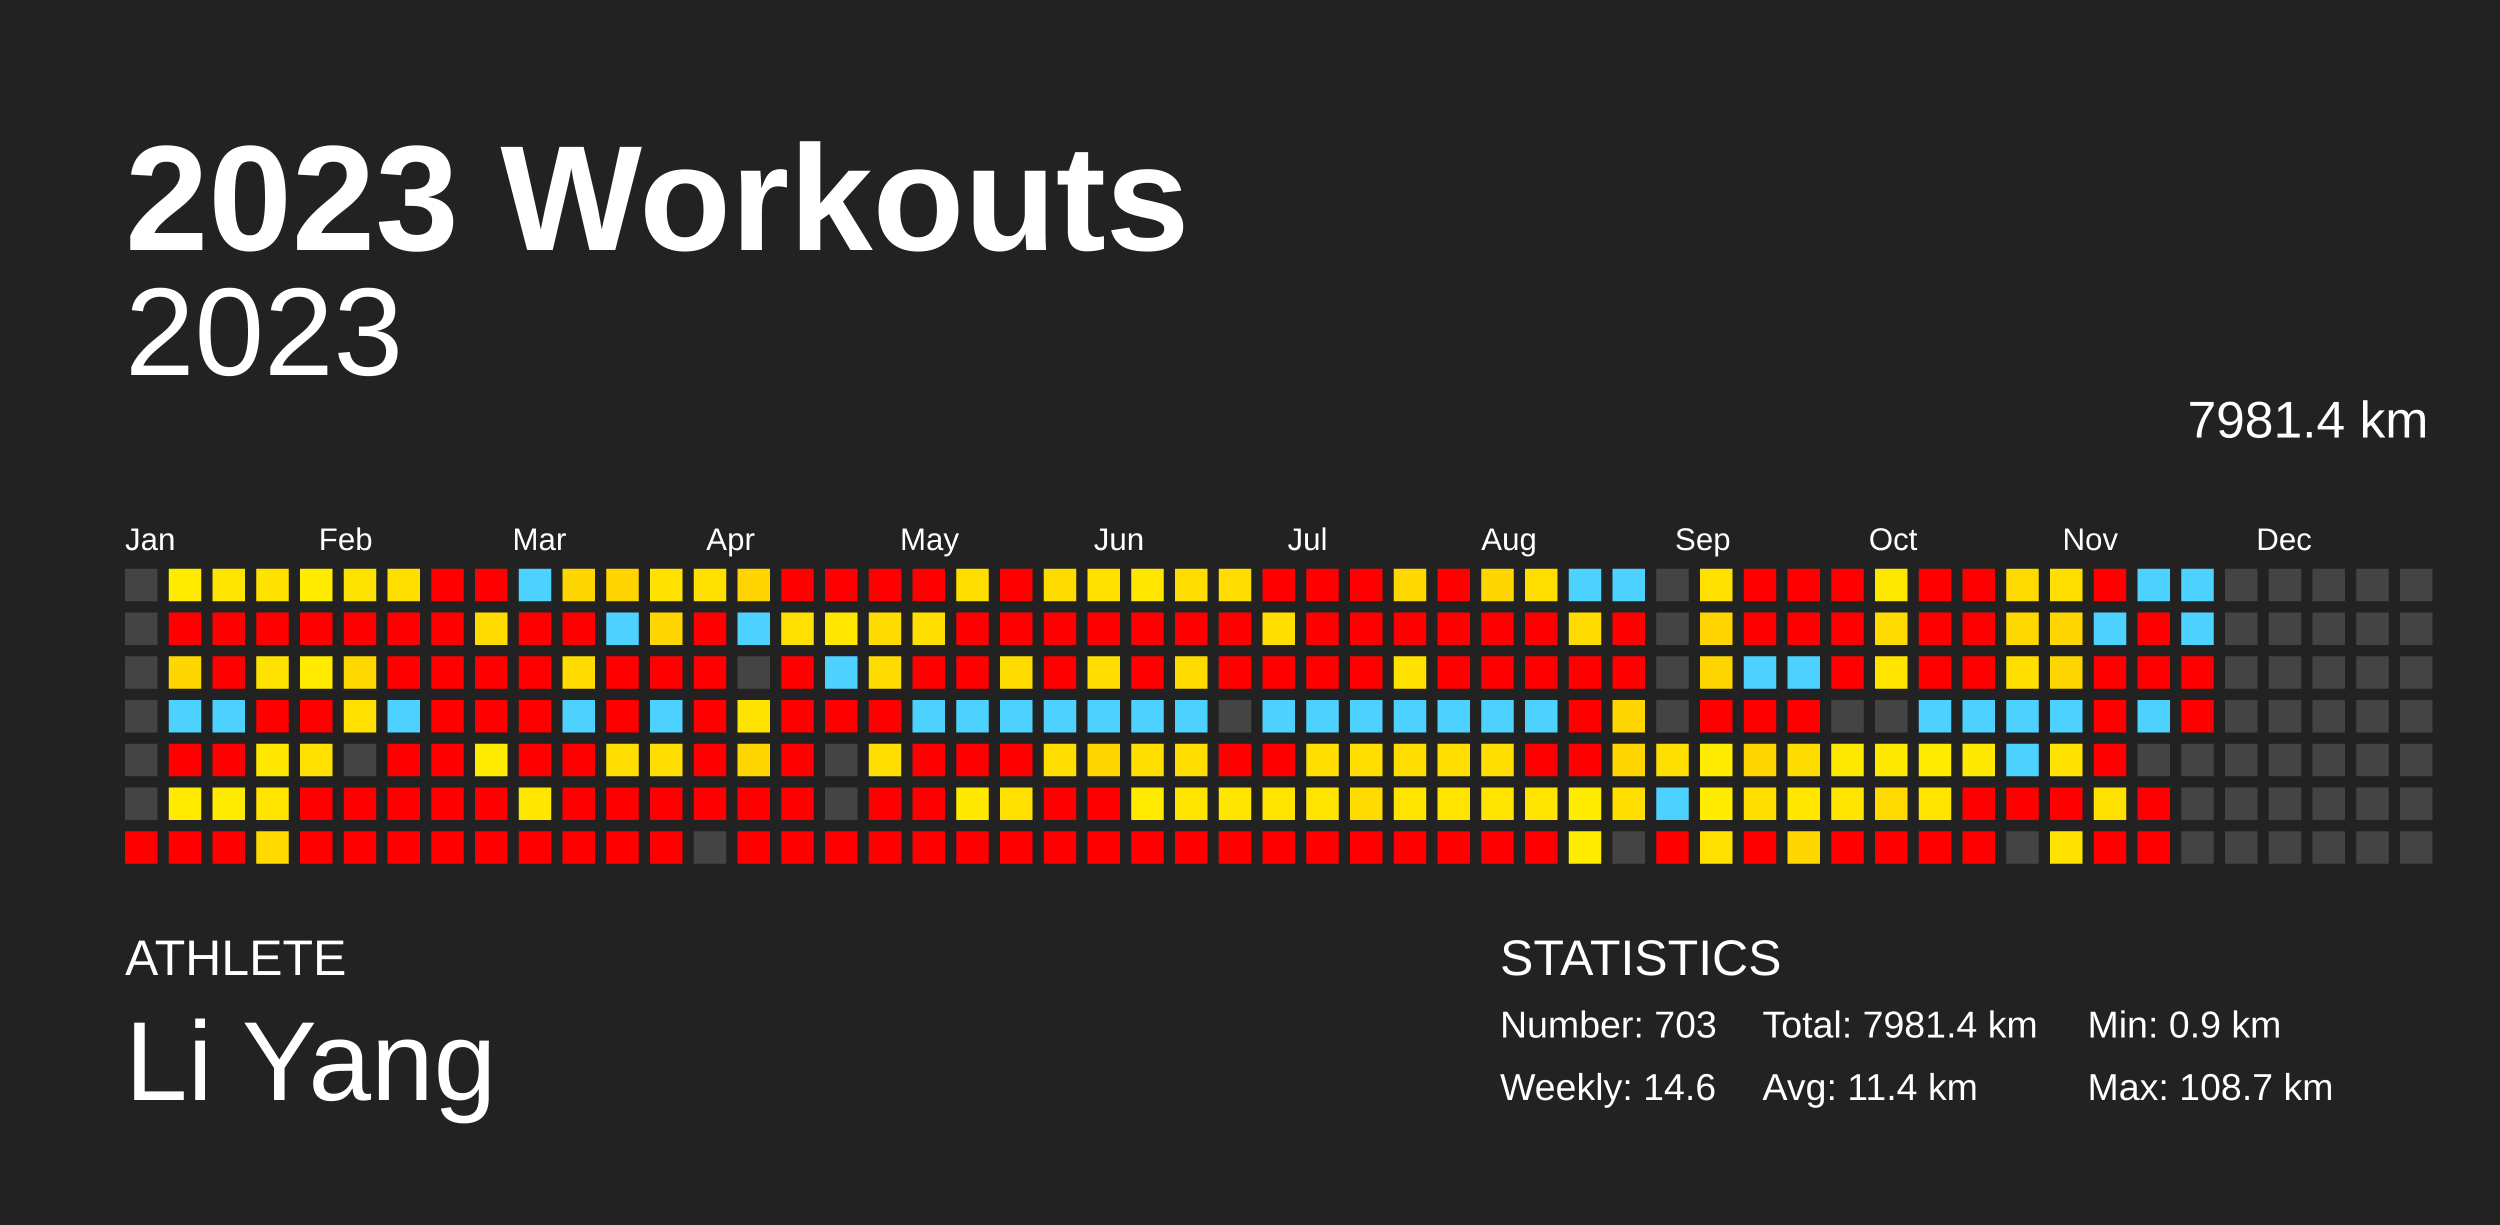
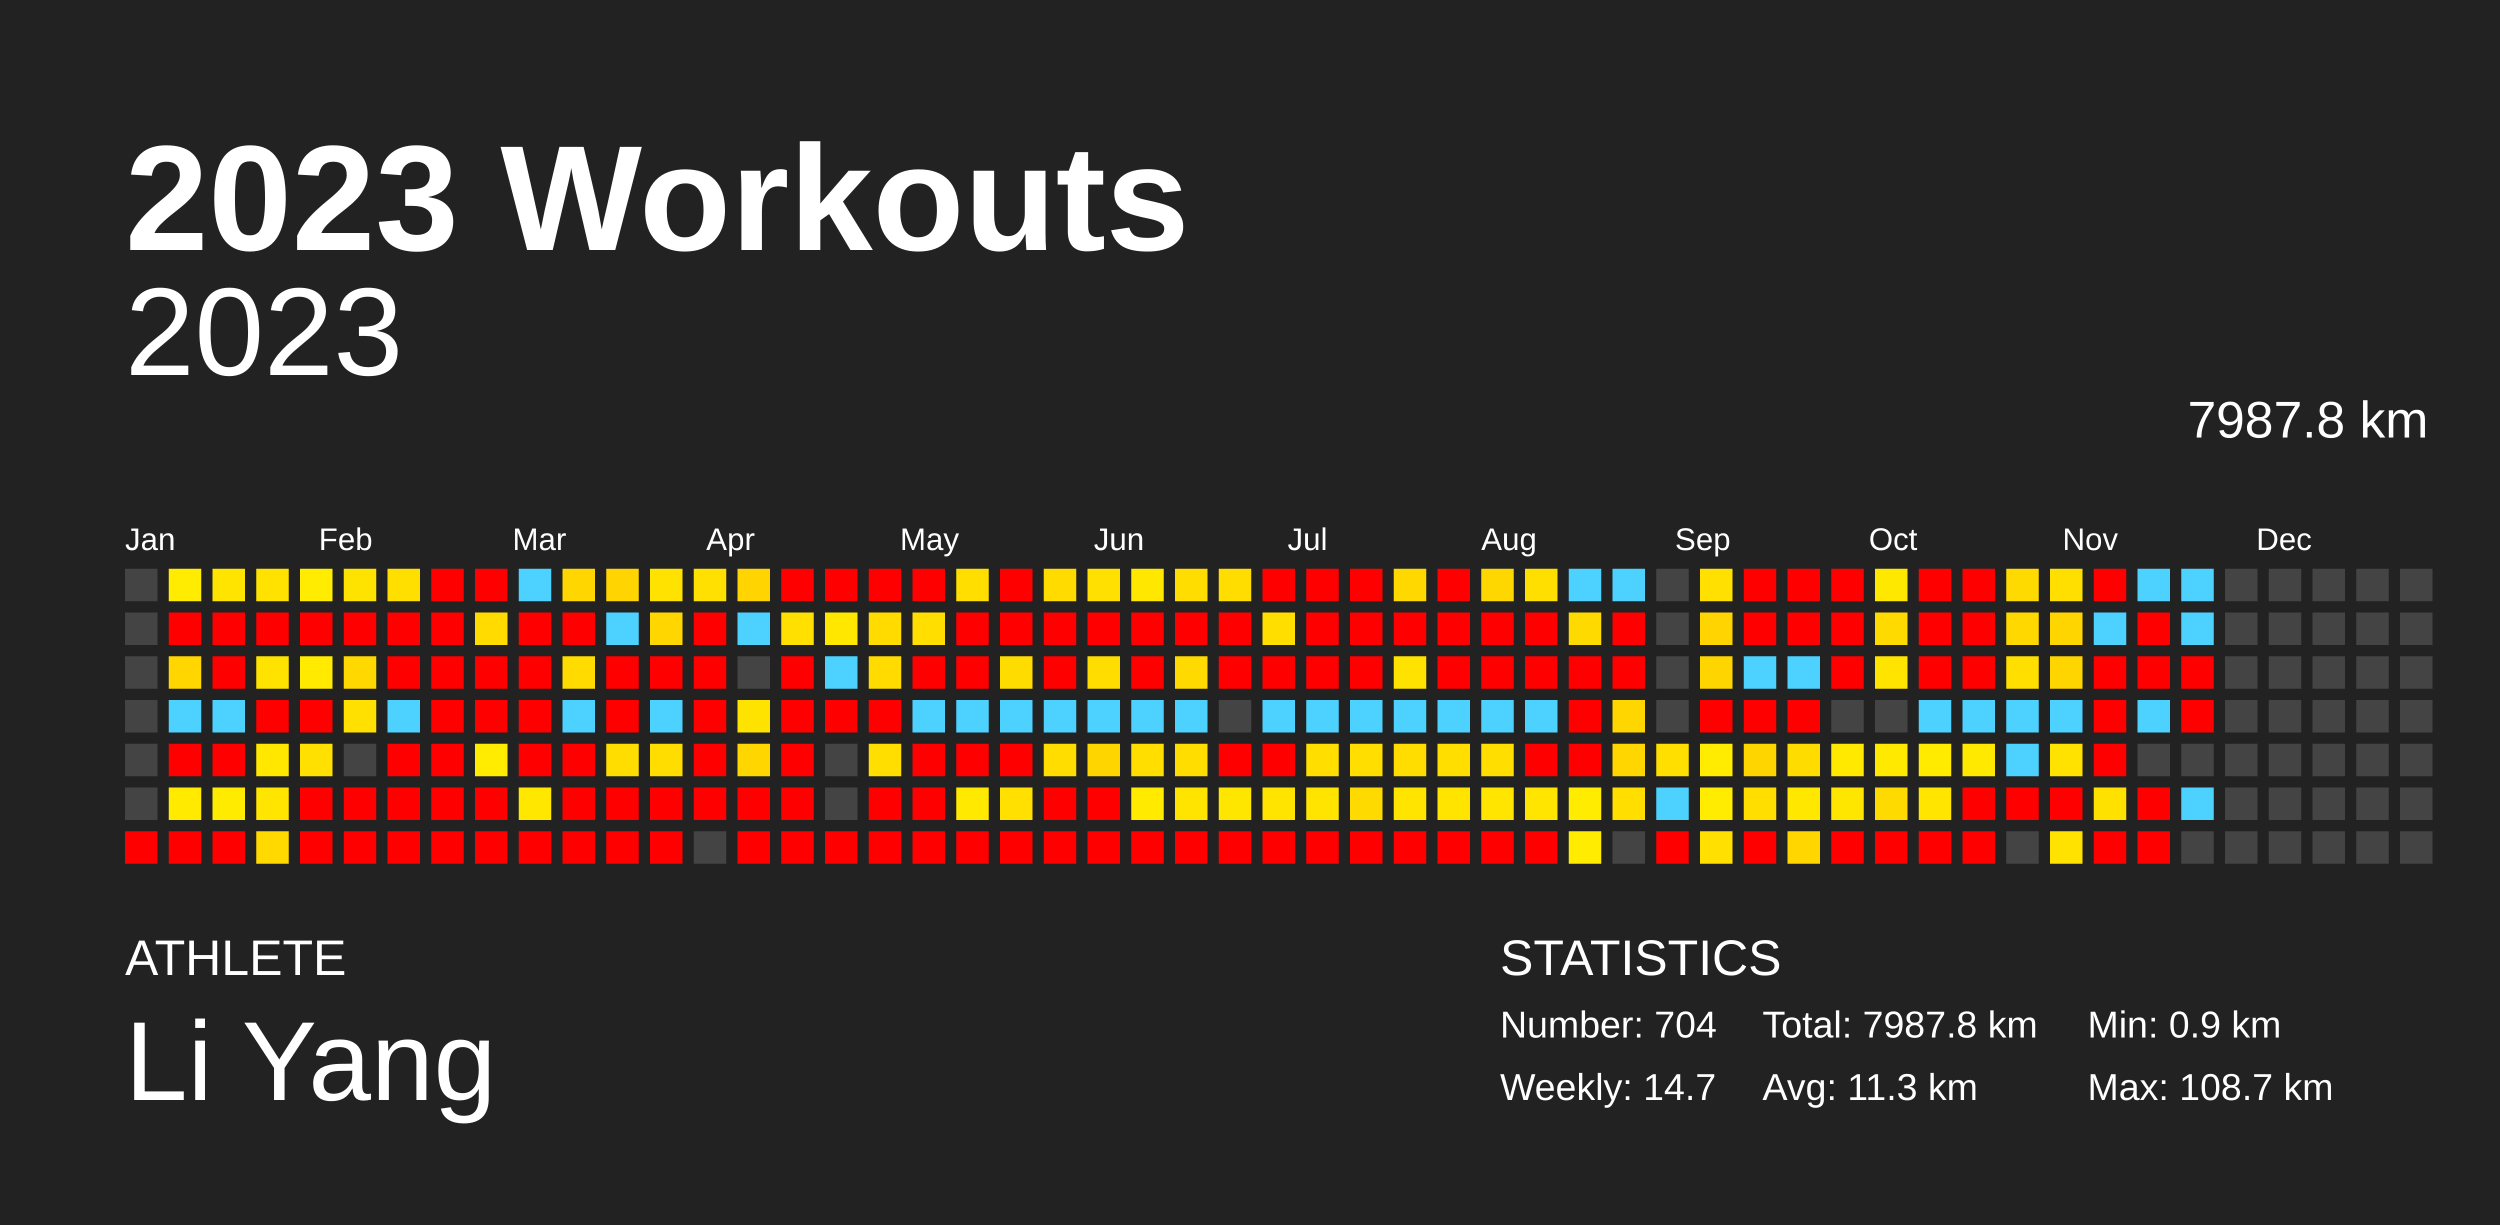
<svg xmlns="http://www.w3.org/2000/svg" baseProfile="full" height="98mm" version="1.1" viewBox="0,0,200,98" width="200mm">
  <defs />
  <rect fill="#222222" height="98" width="200" x="0" y="0" />
  <text fill="#FFFFFF" style="font-size:12px; font-family:Arial; font-weight:bold;" x="10" y="20">2023 Workouts</text>
  <text fill="#FFFFFF" style="font-size:4px; font-family:Arial" x="10" y="78">ATHLETE</text>
  <text fill="#FFFFFF" style="font-size:9px; font-family:Arial" x="10" y="88">Li Yang</text>
  <text fill="#FFFFFF" style="font-size:4px; font-family:Arial" x="120" y="78">STATISTICS</text>
-   <text fill="#FFFFFF" style="font-size:3px; font-family:Arial" x="120" y="83">Number: 703</text>
-   <text fill="#FFFFFF" style="font-size:3px; font-family:Arial" x="120" y="88">Weekly: 14.6</text>
-   <text fill="#FFFFFF" style="font-size:3px; font-family:Arial" x="141" y="83">Total: 7981.4 km</text>
-   <text fill="#FFFFFF" style="font-size:3px; font-family:Arial" x="141" y="88">Avg: 11.4 km</text>
+   <text fill="#FFFFFF" style="font-size:3px; font-family:Arial" x="120" y="83">Number: 704</text>
+   <text fill="#FFFFFF" style="font-size:3px; font-family:Arial" x="120" y="88">Weekly: 14.7</text>
+   <text fill="#FFFFFF" style="font-size:3px; font-family:Arial" x="141" y="83">Total: 7987.8 km</text>
+   <text fill="#FFFFFF" style="font-size:3px; font-family:Arial" x="141" y="88">Avg: 11.3 km</text>
  <text fill="#FFFFFF" style="font-size:3px; font-family:Arial" x="167" y="83">Min: 0.9 km</text>
  <text fill="#FFFFFF" style="font-size:3px; font-family:Arial" x="167" y="88">Max: 108.7 km</text>
  <text alignment-baseline="hanging" fill="#FFFFFF" style="font-size:10.0px; font-family:Arial;" x="10" y="30">2023</text>
-   <text alignment-baseline="hanging" fill="#FFFFFF" style="font-size:4.125px; font-family:Arial;" x="175" y="35">7981.4 km</text>
+   <text alignment-baseline="hanging" fill="#FFFFFF" style="font-size:4.125px; font-family:Arial;" x="175" y="35">7987.8 km</text>
  <text fill="#FFFFFF" style="font-size:2.5px; font-family:Arial" x="10.0" y="44">Jan</text>
  <text fill="#FFFFFF" style="font-size:2.5px; font-family:Arial" x="25.5" y="44">Feb</text>
  <text fill="#FFFFFF" style="font-size:2.5px; font-family:Arial" x="41.0" y="44">Mar</text>
  <text fill="#FFFFFF" style="font-size:2.5px; font-family:Arial" x="56.5" y="44">Apr</text>
  <text fill="#FFFFFF" style="font-size:2.5px; font-family:Arial" x="72.0" y="44">May</text>
  <text fill="#FFFFFF" style="font-size:2.5px; font-family:Arial" x="87.5" y="44">Jun</text>
  <text fill="#FFFFFF" style="font-size:2.5px; font-family:Arial" x="103.0" y="44">Jul</text>
  <text fill="#FFFFFF" style="font-size:2.5px; font-family:Arial" x="118.5" y="44">Aug</text>
  <text fill="#FFFFFF" style="font-size:2.5px; font-family:Arial" x="134.0" y="44">Sep</text>
  <text fill="#FFFFFF" style="font-size:2.5px; font-family:Arial" x="149.5" y="44">Oct</text>
  <text fill="#FFFFFF" style="font-size:2.5px; font-family:Arial" x="165.0" y="44">Nov</text>
  <text fill="#FFFFFF" style="font-size:2.5px; font-family:Arial" x="180.5" y="44">Dec</text>
  <rect fill="#444444" height="2.6" width="2.6" x="10.0" y="45.5" />
  <rect fill="#444444" height="2.6" width="2.6" x="10.0" y="49.0" />
  <rect fill="#444444" height="2.6" width="2.6" x="10.0" y="52.5" />
  <rect fill="#444444" height="2.6" width="2.6" x="10.0" y="56.0" />
  <rect fill="#444444" height="2.6" width="2.6" x="10.0" y="59.5" />
  <rect fill="#444444" height="2.6" width="2.6" x="10.0" y="63.0" />
  <rect fill="red" height="2.6" width="2.6" x="10.0" y="66.5" />
  <rect fill="#ffec00" height="2.6" width="2.6" x="13.5" y="45.5" />
  <rect fill="red" height="2.6" width="2.6" x="13.5" y="49.0" />
  <rect fill="#ffd600" height="2.6" width="2.6" x="13.5" y="52.5" />
  <rect fill="#4dd2ff" height="2.6" width="2.6" x="13.5" y="56.0" />
  <rect fill="red" height="2.6" width="2.6" x="13.5" y="59.5" />
  <rect fill="#ffea00" height="2.6" width="2.6" x="13.5" y="63.0" />
  <rect fill="red" height="2.6" width="2.6" x="13.5" y="66.5" />
  <rect fill="#ffe400" height="2.6" width="2.6" x="17.0" y="45.5" />
  <rect fill="red" height="2.6" width="2.6" x="17.0" y="49.0" />
  <rect fill="red" height="2.6" width="2.6" x="17.0" y="52.5" />
  <rect fill="#4dd2ff" height="2.6" width="2.6" x="17.0" y="56.0" />
  <rect fill="red" height="2.6" width="2.6" x="17.0" y="59.5" />
  <rect fill="#ffeb00" height="2.6" width="2.6" x="17.0" y="63.0" />
  <rect fill="red" height="2.6" width="2.6" x="17.0" y="66.5" />
  <rect fill="#ffe200" height="2.6" width="2.6" x="20.5" y="45.5" />
  <rect fill="red" height="2.6" width="2.6" x="20.5" y="49.0" />
  <rect fill="#ffe300" height="2.6" width="2.6" x="20.5" y="52.5" />
  <rect fill="red" height="2.6" width="2.6" x="20.5" y="56.0" />
  <rect fill="#ffe700" height="2.6" width="2.6" x="20.5" y="59.5" />
  <rect fill="#ffe500" height="2.6" width="2.6" x="20.5" y="63.0" />
  <rect fill="#ffd900" height="2.6" width="2.6" x="20.5" y="66.5" />
  <rect fill="#ffec00" height="2.6" width="2.6" x="24.0" y="45.5" />
  <rect fill="red" height="2.6" width="2.6" x="24.0" y="49.0" />
  <rect fill="#ffea00" height="2.6" width="2.6" x="24.0" y="52.5" />
  <rect fill="red" height="2.6" width="2.6" x="24.0" y="56.0" />
  <rect fill="#ffe000" height="2.6" width="2.6" x="24.0" y="59.5" />
  <rect fill="red" height="2.6" width="2.6" x="24.0" y="63.0" />
  <rect fill="red" height="2.6" width="2.6" x="24.0" y="66.5" />
  <rect fill="#ffe300" height="2.6" width="2.6" x="27.5" y="45.5" />
  <rect fill="red" height="2.6" width="2.6" x="27.5" y="49.0" />
  <rect fill="#ffd800" height="2.6" width="2.6" x="27.5" y="52.5" />
  <rect fill="#ffe000" height="2.6" width="2.6" x="27.5" y="56.0" />
  <rect fill="#444444" height="2.6" width="2.6" x="27.5" y="59.5" />
  <rect fill="red" height="2.6" width="2.6" x="27.5" y="63.0" />
  <rect fill="red" height="2.6" width="2.6" x="27.5" y="66.5" />
  <rect fill="#ffdf00" height="2.6" width="2.6" x="31.0" y="45.5" />
  <rect fill="red" height="2.6" width="2.6" x="31.0" y="49.0" />
  <rect fill="red" height="2.6" width="2.6" x="31.0" y="52.5" />
  <rect fill="#4dd2ff" height="2.6" width="2.6" x="31.0" y="56.0" />
  <rect fill="red" height="2.6" width="2.6" x="31.0" y="59.5" />
  <rect fill="red" height="2.6" width="2.6" x="31.0" y="63.0" />
  <rect fill="red" height="2.6" width="2.6" x="31.0" y="66.5" />
  <rect fill="red" height="2.6" width="2.6" x="34.5" y="45.5" />
  <rect fill="red" height="2.6" width="2.6" x="34.5" y="49.0" />
  <rect fill="red" height="2.6" width="2.6" x="34.5" y="52.5" />
  <rect fill="red" height="2.6" width="2.6" x="34.5" y="56.0" />
  <rect fill="red" height="2.6" width="2.6" x="34.5" y="59.5" />
  <rect fill="red" height="2.6" width="2.6" x="34.5" y="63.0" />
  <rect fill="red" height="2.6" width="2.6" x="34.5" y="66.5" />
  <rect fill="red" height="2.6" width="2.6" x="38.0" y="45.5" />
  <rect fill="#ffdb00" height="2.6" width="2.6" x="38.0" y="49.0" />
  <rect fill="red" height="2.6" width="2.6" x="38.0" y="52.5" />
  <rect fill="red" height="2.6" width="2.6" x="38.0" y="56.0" />
  <rect fill="#ffec00" height="2.6" width="2.6" x="38.0" y="59.5" />
  <rect fill="red" height="2.6" width="2.6" x="38.0" y="63.0" />
  <rect fill="red" height="2.6" width="2.6" x="38.0" y="66.5" />
  <rect fill="#4dd2ff" height="2.6" width="2.6" x="41.5" y="45.5" />
  <rect fill="red" height="2.6" width="2.6" x="41.5" y="49.0" />
  <rect fill="red" height="2.6" width="2.6" x="41.5" y="52.5" />
  <rect fill="red" height="2.6" width="2.6" x="41.5" y="56.0" />
  <rect fill="red" height="2.6" width="2.6" x="41.5" y="59.5" />
  <rect fill="#ffe700" height="2.6" width="2.6" x="41.5" y="63.0" />
  <rect fill="red" height="2.6" width="2.6" x="41.5" y="66.5" />
  <rect fill="#ffd600" height="2.6" width="2.6" x="45.0" y="45.5" />
  <rect fill="red" height="2.6" width="2.6" x="45.0" y="49.0" />
  <rect fill="#ffdb00" height="2.6" width="2.6" x="45.0" y="52.5" />
  <rect fill="#4dd2ff" height="2.6" width="2.6" x="45.0" y="56.0" />
  <rect fill="red" height="2.6" width="2.6" x="45.0" y="59.5" />
  <rect fill="red" height="2.6" width="2.6" x="45.0" y="63.0" />
  <rect fill="red" height="2.6" width="2.6" x="45.0" y="66.5" />
  <rect fill="#ffd400" height="2.6" width="2.6" x="48.5" y="45.5" />
  <rect fill="#4dd2ff" height="2.6" width="2.6" x="48.5" y="49.0" />
  <rect fill="red" height="2.6" width="2.6" x="48.5" y="52.5" />
  <rect fill="red" height="2.6" width="2.6" x="48.5" y="56.0" />
  <rect fill="#ffdd00" height="2.6" width="2.6" x="48.5" y="59.5" />
  <rect fill="red" height="2.6" width="2.6" x="48.5" y="63.0" />
  <rect fill="red" height="2.6" width="2.6" x="48.5" y="66.5" />
  <rect fill="#ffe200" height="2.6" width="2.6" x="52.0" y="45.5" />
  <rect fill="#ffd600" height="2.6" width="2.6" x="52.0" y="49.0" />
  <rect fill="red" height="2.6" width="2.6" x="52.0" y="52.5" />
  <rect fill="#4dd2ff" height="2.6" width="2.6" x="52.0" y="56.0" />
  <rect fill="#ffdd00" height="2.6" width="2.6" x="52.0" y="59.5" />
  <rect fill="red" height="2.6" width="2.6" x="52.0" y="63.0" />
  <rect fill="red" height="2.6" width="2.6" x="52.0" y="66.5" />
  <rect fill="#ffe000" height="2.6" width="2.6" x="55.5" y="45.5" />
  <rect fill="red" height="2.6" width="2.6" x="55.5" y="49.0" />
  <rect fill="red" height="2.6" width="2.6" x="55.5" y="52.5" />
  <rect fill="red" height="2.6" width="2.6" x="55.5" y="56.0" />
  <rect fill="red" height="2.6" width="2.6" x="55.5" y="59.5" />
  <rect fill="red" height="2.6" width="2.6" x="55.5" y="63.0" />
  <rect fill="#444444" height="2.6" width="2.6" x="55.5" y="66.5" />
  <rect fill="#ffd400" height="2.6" width="2.6" x="59.0" y="45.5" />
  <rect fill="#4dd2ff" height="2.6" width="2.6" x="59.0" y="49.0" />
  <rect fill="#444444" height="2.6" width="2.6" x="59.0" y="52.5" />
  <rect fill="#ffe300" height="2.6" width="2.6" x="59.0" y="56.0" />
  <rect fill="#ffd600" height="2.6" width="2.6" x="59.0" y="59.5" />
  <rect fill="red" height="2.6" width="2.6" x="59.0" y="63.0" />
  <rect fill="red" height="2.6" width="2.6" x="59.0" y="66.5" />
  <rect fill="red" height="2.6" width="2.6" x="62.5" y="45.5" />
  <rect fill="#ffe000" height="2.6" width="2.6" x="62.5" y="49.0" />
  <rect fill="red" height="2.6" width="2.6" x="62.5" y="52.5" />
  <rect fill="red" height="2.6" width="2.6" x="62.5" y="56.0" />
  <rect fill="red" height="2.6" width="2.6" x="62.5" y="59.5" />
  <rect fill="red" height="2.6" width="2.6" x="62.5" y="63.0" />
  <rect fill="red" height="2.6" width="2.6" x="62.5" y="66.5" />
  <rect fill="red" height="2.6" width="2.6" x="66.0" y="45.5" />
  <rect fill="#ffe700" height="2.6" width="2.6" x="66.0" y="49.0" />
  <rect fill="#4dd2ff" height="2.6" width="2.6" x="66.0" y="52.5" />
  <rect fill="red" height="2.6" width="2.6" x="66.0" y="56.0" />
  <rect fill="#444444" height="2.6" width="2.6" x="66.0" y="59.5" />
  <rect fill="#444444" height="2.6" width="2.6" x="66.0" y="63.0" />
  <rect fill="red" height="2.6" width="2.6" x="66.0" y="66.5" />
  <rect fill="red" height="2.6" width="2.6" x="69.5" y="45.5" />
  <rect fill="#ffdb00" height="2.6" width="2.6" x="69.5" y="49.0" />
  <rect fill="#ffdb00" height="2.6" width="2.6" x="69.5" y="52.5" />
  <rect fill="red" height="2.6" width="2.6" x="69.5" y="56.0" />
  <rect fill="#ffde00" height="2.6" width="2.6" x="69.5" y="59.5" />
  <rect fill="red" height="2.6" width="2.6" x="69.5" y="63.0" />
  <rect fill="red" height="2.6" width="2.6" x="69.5" y="66.5" />
  <rect fill="red" height="2.6" width="2.6" x="73.0" y="45.5" />
  <rect fill="#ffde00" height="2.6" width="2.6" x="73.0" y="49.0" />
  <rect fill="red" height="2.6" width="2.6" x="73.0" y="52.5" />
  <rect fill="#4dd2ff" height="2.6" width="2.6" x="73.0" y="56.0" />
  <rect fill="red" height="2.6" width="2.6" x="73.0" y="59.5" />
  <rect fill="red" height="2.6" width="2.6" x="73.0" y="63.0" />
  <rect fill="red" height="2.6" width="2.6" x="73.0" y="66.5" />
  <rect fill="#ffde00" height="2.6" width="2.6" x="76.5" y="45.5" />
  <rect fill="red" height="2.6" width="2.6" x="76.5" y="49.0" />
  <rect fill="red" height="2.6" width="2.6" x="76.5" y="52.5" />
  <rect fill="#4dd2ff" height="2.6" width="2.6" x="76.5" y="56.0" />
  <rect fill="red" height="2.6" width="2.6" x="76.5" y="59.5" />
  <rect fill="#ffe900" height="2.6" width="2.6" x="76.5" y="63.0" />
  <rect fill="red" height="2.6" width="2.6" x="76.5" y="66.5" />
  <rect fill="red" height="2.6" width="2.6" x="80.0" y="45.5" />
  <rect fill="red" height="2.6" width="2.6" x="80.0" y="49.0" />
  <rect fill="#ffdc00" height="2.6" width="2.6" x="80.0" y="52.5" />
  <rect fill="#4dd2ff" height="2.6" width="2.6" x="80.0" y="56.0" />
  <rect fill="red" height="2.6" width="2.6" x="80.0" y="59.5" />
  <rect fill="#ffe000" height="2.6" width="2.6" x="80.0" y="63.0" />
  <rect fill="red" height="2.6" width="2.6" x="80.0" y="66.5" />
  <rect fill="#ffdb00" height="2.6" width="2.6" x="83.5" y="45.5" />
  <rect fill="red" height="2.6" width="2.6" x="83.5" y="49.0" />
  <rect fill="red" height="2.6" width="2.6" x="83.5" y="52.5" />
  <rect fill="#4dd2ff" height="2.6" width="2.6" x="83.5" y="56.0" />
  <rect fill="#ffdd00" height="2.6" width="2.6" x="83.5" y="59.5" />
  <rect fill="red" height="2.6" width="2.6" x="83.5" y="63.0" />
  <rect fill="red" height="2.6" width="2.6" x="83.5" y="66.5" />
  <rect fill="#ffe000" height="2.6" width="2.6" x="87.0" y="45.5" />
  <rect fill="red" height="2.6" width="2.6" x="87.0" y="49.0" />
  <rect fill="#ffdd00" height="2.6" width="2.6" x="87.0" y="52.5" />
  <rect fill="#4dd2ff" height="2.6" width="2.6" x="87.0" y="56.0" />
  <rect fill="#ffd500" height="2.6" width="2.6" x="87.0" y="59.5" />
  <rect fill="red" height="2.6" width="2.6" x="87.0" y="63.0" />
  <rect fill="red" height="2.6" width="2.6" x="87.0" y="66.5" />
  <rect fill="#ffe700" height="2.6" width="2.6" x="90.5" y="45.5" />
  <rect fill="red" height="2.6" width="2.6" x="90.5" y="49.0" />
  <rect fill="red" height="2.6" width="2.6" x="90.5" y="52.5" />
  <rect fill="#4dd2ff" height="2.6" width="2.6" x="90.5" y="56.0" />
  <rect fill="#ffde00" height="2.6" width="2.6" x="90.5" y="59.5" />
  <rect fill="#ffea00" height="2.6" width="2.6" x="90.5" y="63.0" />
  <rect fill="red" height="2.6" width="2.6" x="90.5" y="66.5" />
  <rect fill="#ffdd00" height="2.6" width="2.6" x="94.0" y="45.5" />
  <rect fill="red" height="2.6" width="2.6" x="94.0" y="49.0" />
  <rect fill="#ffda00" height="2.6" width="2.6" x="94.0" y="52.5" />
  <rect fill="#4dd2ff" height="2.6" width="2.6" x="94.0" y="56.0" />
  <rect fill="#ffdd00" height="2.6" width="2.6" x="94.0" y="59.5" />
  <rect fill="#ffe400" height="2.6" width="2.6" x="94.0" y="63.0" />
  <rect fill="red" height="2.6" width="2.6" x="94.0" y="66.5" />
  <rect fill="#ffdd00" height="2.6" width="2.6" x="97.5" y="45.5" />
  <rect fill="red" height="2.6" width="2.6" x="97.5" y="49.0" />
  <rect fill="red" height="2.6" width="2.6" x="97.5" y="52.5" />
  <rect fill="#444444" height="2.6" width="2.6" x="97.5" y="56.0" />
  <rect fill="red" height="2.6" width="2.6" x="97.5" y="59.5" />
  <rect fill="#ffe600" height="2.6" width="2.6" x="97.5" y="63.0" />
  <rect fill="red" height="2.6" width="2.6" x="97.5" y="66.5" />
  <rect fill="red" height="2.6" width="2.6" x="101.0" y="45.5" />
  <rect fill="#ffde00" height="2.6" width="2.6" x="101.0" y="49.0" />
  <rect fill="red" height="2.6" width="2.6" x="101.0" y="52.5" />
  <rect fill="#4dd2ff" height="2.6" width="2.6" x="101.0" y="56.0" />
  <rect fill="red" height="2.6" width="2.6" x="101.0" y="59.5" />
  <rect fill="#ffe400" height="2.6" width="2.6" x="101.0" y="63.0" />
  <rect fill="red" height="2.6" width="2.6" x="101.0" y="66.5" />
  <rect fill="red" height="2.6" width="2.6" x="104.5" y="45.5" />
  <rect fill="red" height="2.6" width="2.6" x="104.5" y="49.0" />
  <rect fill="red" height="2.6" width="2.6" x="104.5" y="52.5" />
  <rect fill="#4dd2ff" height="2.6" width="2.6" x="104.5" y="56.0" />
  <rect fill="#ffde00" height="2.6" width="2.6" x="104.5" y="59.5" />
  <rect fill="#ffe400" height="2.6" width="2.6" x="104.5" y="63.0" />
  <rect fill="red" height="2.6" width="2.6" x="104.5" y="66.5" />
  <rect fill="red" height="2.6" width="2.6" x="108.0" y="45.5" />
  <rect fill="red" height="2.6" width="2.6" x="108.0" y="49.0" />
  <rect fill="red" height="2.6" width="2.6" x="108.0" y="52.5" />
  <rect fill="#4dd2ff" height="2.6" width="2.6" x="108.0" y="56.0" />
  <rect fill="#ffde00" height="2.6" width="2.6" x="108.0" y="59.5" />
  <rect fill="#ffda00" height="2.6" width="2.6" x="108.0" y="63.0" />
  <rect fill="red" height="2.6" width="2.6" x="108.0" y="66.5" />
  <rect fill="#ffd800" height="2.6" width="2.6" x="111.5" y="45.5" />
  <rect fill="red" height="2.6" width="2.6" x="111.5" y="49.0" />
  <rect fill="#ffe200" height="2.6" width="2.6" x="111.5" y="52.5" />
  <rect fill="#4dd2ff" height="2.6" width="2.6" x="111.5" y="56.0" />
  <rect fill="#ffdd00" height="2.6" width="2.6" x="111.5" y="59.5" />
  <rect fill="#ffe400" height="2.6" width="2.6" x="111.5" y="63.0" />
  <rect fill="red" height="2.6" width="2.6" x="111.5" y="66.5" />
  <rect fill="red" height="2.6" width="2.6" x="115.0" y="45.5" />
  <rect fill="red" height="2.6" width="2.6" x="115.0" y="49.0" />
  <rect fill="red" height="2.6" width="2.6" x="115.0" y="52.5" />
  <rect fill="#4dd2ff" height="2.6" width="2.6" x="115.0" y="56.0" />
  <rect fill="#ffde00" height="2.6" width="2.6" x="115.0" y="59.5" />
  <rect fill="#ffe400" height="2.6" width="2.6" x="115.0" y="63.0" />
  <rect fill="red" height="2.6" width="2.6" x="115.0" y="66.5" />
  <rect fill="#ffd700" height="2.6" width="2.6" x="118.5" y="45.5" />
  <rect fill="red" height="2.6" width="2.6" x="118.5" y="49.0" />
  <rect fill="red" height="2.6" width="2.6" x="118.5" y="52.5" />
  <rect fill="#4dd2ff" height="2.6" width="2.6" x="118.5" y="56.0" />
  <rect fill="#ffde00" height="2.6" width="2.6" x="118.5" y="59.5" />
  <rect fill="#ffe500" height="2.6" width="2.6" x="118.5" y="63.0" />
  <rect fill="red" height="2.6" width="2.6" x="118.5" y="66.5" />
  <rect fill="#ffdf00" height="2.6" width="2.6" x="122.0" y="45.5" />
  <rect fill="red" height="2.6" width="2.6" x="122.0" y="49.0" />
  <rect fill="red" height="2.6" width="2.6" x="122.0" y="52.5" />
  <rect fill="#4dd2ff" height="2.6" width="2.6" x="122.0" y="56.0" />
  <rect fill="red" height="2.6" width="2.6" x="122.0" y="59.5" />
  <rect fill="#ffe500" height="2.6" width="2.6" x="122.0" y="63.0" />
  <rect fill="red" height="2.6" width="2.6" x="122.0" y="66.5" />
  <rect fill="#4dd2ff" height="2.6" width="2.6" x="125.5" y="45.5" />
  <rect fill="#ffda00" height="2.6" width="2.6" x="125.5" y="49.0" />
  <rect fill="red" height="2.6" width="2.6" x="125.5" y="52.5" />
  <rect fill="red" height="2.6" width="2.6" x="125.5" y="56.0" />
  <rect fill="red" height="2.6" width="2.6" x="125.5" y="59.5" />
  <rect fill="#ffec00" height="2.6" width="2.6" x="125.5" y="63.0" />
  <rect fill="#ffec00" height="2.6" width="2.6" x="125.5" y="66.5" />
  <rect fill="#4dd2ff" height="2.6" width="2.6" x="129.0" y="45.5" />
  <rect fill="red" height="2.6" width="2.6" x="129.0" y="49.0" />
  <rect fill="red" height="2.6" width="2.6" x="129.0" y="52.5" />
  <rect fill="#ffd600" height="2.6" width="2.6" x="129.0" y="56.0" />
  <rect fill="#ffd600" height="2.6" width="2.6" x="129.0" y="59.5" />
  <rect fill="#ffde00" height="2.6" width="2.6" x="129.0" y="63.0" />
  <rect fill="#444444" height="2.6" width="2.6" x="129.0" y="66.5" />
  <rect fill="#444444" height="2.6" width="2.6" x="132.5" y="45.5" />
  <rect fill="#444444" height="2.6" width="2.6" x="132.5" y="49.0" />
  <rect fill="#444444" height="2.6" width="2.6" x="132.5" y="52.5" />
  <rect fill="#444444" height="2.6" width="2.6" x="132.5" y="56.0" />
  <rect fill="#ffdf00" height="2.6" width="2.6" x="132.5" y="59.5" />
  <rect fill="#4dd2ff" height="2.6" width="2.6" x="132.5" y="63.0" />
  <rect fill="red" height="2.6" width="2.6" x="132.5" y="66.5" />
  <rect fill="#ffe000" height="2.6" width="2.6" x="136.0" y="45.5" />
  <rect fill="#ffd400" height="2.6" width="2.6" x="136.0" y="49.0" />
  <rect fill="#ffd500" height="2.6" width="2.6" x="136.0" y="52.5" />
  <rect fill="red" height="2.6" width="2.6" x="136.0" y="56.0" />
  <rect fill="#ffec00" height="2.6" width="2.6" x="136.0" y="59.5" />
  <rect fill="#ffec00" height="2.6" width="2.6" x="136.0" y="63.0" />
  <rect fill="#ffe000" height="2.6" width="2.6" x="136.0" y="66.5" />
  <rect fill="red" height="2.6" width="2.6" x="139.5" y="45.5" />
  <rect fill="red" height="2.6" width="2.6" x="139.5" y="49.0" />
  <rect fill="#4dd2ff" height="2.6" width="2.6" x="139.5" y="52.5" />
  <rect fill="red" height="2.6" width="2.6" x="139.5" y="56.0" />
  <rect fill="#ffd500" height="2.6" width="2.6" x="139.5" y="59.5" />
  <rect fill="#ffde00" height="2.6" width="2.6" x="139.5" y="63.0" />
  <rect fill="red" height="2.6" width="2.6" x="139.5" y="66.5" />
  <rect fill="red" height="2.6" width="2.6" x="143.0" y="45.5" />
  <rect fill="red" height="2.6" width="2.6" x="143.0" y="49.0" />
  <rect fill="#4dd2ff" height="2.6" width="2.6" x="143.0" y="52.5" />
  <rect fill="red" height="2.6" width="2.6" x="143.0" y="56.0" />
  <rect fill="#ffdc00" height="2.6" width="2.6" x="143.0" y="59.5" />
  <rect fill="#ffe700" height="2.6" width="2.6" x="143.0" y="63.0" />
  <rect fill="#ffd600" height="2.6" width="2.6" x="143.0" y="66.5" />
  <rect fill="red" height="2.6" width="2.6" x="146.5" y="45.5" />
  <rect fill="red" height="2.6" width="2.6" x="146.5" y="49.0" />
  <rect fill="red" height="2.6" width="2.6" x="146.5" y="52.5" />
  <rect fill="#444444" height="2.6" width="2.6" x="146.5" y="56.0" />
  <rect fill="#ffe900" height="2.6" width="2.6" x="146.5" y="59.5" />
  <rect fill="#ffe600" height="2.6" width="2.6" x="146.5" y="63.0" />
  <rect fill="red" height="2.6" width="2.6" x="146.5" y="66.5" />
  <rect fill="#ffe800" height="2.6" width="2.6" x="150.0" y="45.5" />
  <rect fill="#ffda00" height="2.6" width="2.6" x="150.0" y="49.0" />
  <rect fill="#ffe400" height="2.6" width="2.6" x="150.0" y="52.5" />
  <rect fill="#444444" height="2.6" width="2.6" x="150.0" y="56.0" />
  <rect fill="#ffe900" height="2.6" width="2.6" x="150.0" y="59.5" />
  <rect fill="#ffda00" height="2.6" width="2.6" x="150.0" y="63.0" />
  <rect fill="red" height="2.6" width="2.6" x="150.0" y="66.5" />
  <rect fill="red" height="2.6" width="2.6" x="153.5" y="45.5" />
  <rect fill="red" height="2.6" width="2.6" x="153.5" y="49.0" />
  <rect fill="red" height="2.6" width="2.6" x="153.5" y="52.5" />
  <rect fill="#4dd2ff" height="2.6" width="2.6" x="153.5" y="56.0" />
  <rect fill="#ffeb00" height="2.6" width="2.6" x="153.5" y="59.5" />
  <rect fill="#ffe500" height="2.6" width="2.6" x="153.5" y="63.0" />
  <rect fill="red" height="2.6" width="2.6" x="153.5" y="66.5" />
  <rect fill="red" height="2.6" width="2.6" x="157.0" y="45.5" />
  <rect fill="red" height="2.6" width="2.6" x="157.0" y="49.0" />
  <rect fill="red" height="2.6" width="2.6" x="157.0" y="52.5" />
  <rect fill="#4dd2ff" height="2.6" width="2.6" x="157.0" y="56.0" />
  <rect fill="#ffe900" height="2.6" width="2.6" x="157.0" y="59.5" />
  <rect fill="red" height="2.6" width="2.6" x="157.0" y="63.0" />
  <rect fill="red" height="2.6" width="2.6" x="157.0" y="66.5" />
  <rect fill="#ffda00" height="2.6" width="2.6" x="160.5" y="45.5" />
  <rect fill="#ffd800" height="2.6" width="2.6" x="160.5" y="49.0" />
  <rect fill="#ffdf00" height="2.6" width="2.6" x="160.5" y="52.5" />
  <rect fill="#4dd2ff" height="2.6" width="2.6" x="160.5" y="56.0" />
  <rect fill="#4dd2ff" height="2.6" width="2.6" x="160.5" y="59.5" />
  <rect fill="red" height="2.6" width="2.6" x="160.5" y="63.0" />
  <rect fill="#444444" height="2.6" width="2.6" x="160.5" y="66.5" />
  <rect fill="#ffdf00" height="2.6" width="2.6" x="164.0" y="45.5" />
  <rect fill="#ffd500" height="2.6" width="2.6" x="164.0" y="49.0" />
  <rect fill="#ffd500" height="2.6" width="2.6" x="164.0" y="52.5" />
  <rect fill="#4dd2ff" height="2.6" width="2.6" x="164.0" y="56.0" />
  <rect fill="#ffe200" height="2.6" width="2.6" x="164.0" y="59.5" />
  <rect fill="red" height="2.6" width="2.6" x="164.0" y="63.0" />
  <rect fill="#ffe200" height="2.6" width="2.6" x="164.0" y="66.5" />
  <rect fill="red" height="2.6" width="2.6" x="167.5" y="45.5" />
  <rect fill="#4dd2ff" height="2.6" width="2.6" x="167.5" y="49.0" />
  <rect fill="red" height="2.6" width="2.6" x="167.5" y="52.5" />
  <rect fill="red" height="2.6" width="2.6" x="167.5" y="56.0" />
  <rect fill="red" height="2.6" width="2.6" x="167.5" y="59.5" />
  <rect fill="#ffe100" height="2.6" width="2.6" x="167.5" y="63.0" />
  <rect fill="red" height="2.6" width="2.6" x="167.5" y="66.5" />
  <rect fill="#4dd2ff" height="2.6" width="2.6" x="171.0" y="45.5" />
  <rect fill="red" height="2.6" width="2.6" x="171.0" y="49.0" />
  <rect fill="red" height="2.6" width="2.6" x="171.0" y="52.5" />
  <rect fill="#4dd2ff" height="2.6" width="2.6" x="171.0" y="56.0" />
  <rect fill="#444444" height="2.6" width="2.6" x="171.0" y="59.5" />
  <rect fill="red" height="2.6" width="2.6" x="171.0" y="63.0" />
  <rect fill="red" height="2.6" width="2.6" x="171.0" y="66.5" />
  <rect fill="#4dd2ff" height="2.6" width="2.6" x="174.5" y="45.5" />
  <rect fill="#4dd2ff" height="2.6" width="2.6" x="174.5" y="49.0" />
  <rect fill="red" height="2.6" width="2.6" x="174.5" y="52.5" />
  <rect fill="red" height="2.6" width="2.6" x="174.5" y="56.0" />
  <rect fill="#444444" height="2.6" width="2.6" x="174.5" y="59.5" />
-   <rect fill="#444444" height="2.6" width="2.6" x="174.5" y="63.0" />
+   <rect fill="#4dd2ff" height="2.6" width="2.6" x="174.5" y="63.0" />
  <rect fill="#444444" height="2.6" width="2.6" x="174.5" y="66.5" />
  <rect fill="#444444" height="2.6" width="2.6" x="178.0" y="45.5" />
  <rect fill="#444444" height="2.6" width="2.6" x="178.0" y="49.0" />
  <rect fill="#444444" height="2.6" width="2.6" x="178.0" y="52.5" />
  <rect fill="#444444" height="2.6" width="2.6" x="178.0" y="56.0" />
  <rect fill="#444444" height="2.6" width="2.6" x="178.0" y="59.5" />
  <rect fill="#444444" height="2.6" width="2.6" x="178.0" y="63.0" />
  <rect fill="#444444" height="2.6" width="2.6" x="178.0" y="66.5" />
  <rect fill="#444444" height="2.6" width="2.6" x="181.5" y="45.5" />
  <rect fill="#444444" height="2.6" width="2.6" x="181.5" y="49.0" />
  <rect fill="#444444" height="2.6" width="2.6" x="181.5" y="52.5" />
  <rect fill="#444444" height="2.6" width="2.6" x="181.5" y="56.0" />
  <rect fill="#444444" height="2.6" width="2.6" x="181.5" y="59.5" />
  <rect fill="#444444" height="2.6" width="2.6" x="181.5" y="63.0" />
  <rect fill="#444444" height="2.6" width="2.6" x="181.5" y="66.5" />
  <rect fill="#444444" height="2.6" width="2.6" x="185.0" y="45.5" />
  <rect fill="#444444" height="2.6" width="2.6" x="185.0" y="49.0" />
  <rect fill="#444444" height="2.6" width="2.6" x="185.0" y="52.5" />
  <rect fill="#444444" height="2.6" width="2.6" x="185.0" y="56.0" />
  <rect fill="#444444" height="2.6" width="2.6" x="185.0" y="59.5" />
  <rect fill="#444444" height="2.6" width="2.6" x="185.0" y="63.0" />
  <rect fill="#444444" height="2.6" width="2.6" x="185.0" y="66.5" />
  <rect fill="#444444" height="2.6" width="2.6" x="188.5" y="45.5" />
  <rect fill="#444444" height="2.6" width="2.6" x="188.5" y="49.0" />
  <rect fill="#444444" height="2.6" width="2.6" x="188.5" y="52.5" />
  <rect fill="#444444" height="2.6" width="2.6" x="188.5" y="56.0" />
  <rect fill="#444444" height="2.6" width="2.6" x="188.5" y="59.5" />
  <rect fill="#444444" height="2.6" width="2.6" x="188.5" y="63.0" />
  <rect fill="#444444" height="2.6" width="2.6" x="188.5" y="66.5" />
  <rect fill="#444444" height="2.6" width="2.6" x="192.0" y="45.5" />
  <rect fill="#444444" height="2.6" width="2.6" x="192.0" y="49.0" />
  <rect fill="#444444" height="2.6" width="2.6" x="192.0" y="52.5" />
  <rect fill="#444444" height="2.6" width="2.6" x="192.0" y="56.0" />
  <rect fill="#444444" height="2.6" width="2.6" x="192.0" y="59.5" />
  <rect fill="#444444" height="2.6" width="2.6" x="192.0" y="63.0" />
  <rect fill="#444444" height="2.6" width="2.6" x="192.0" y="66.5" />
</svg>
